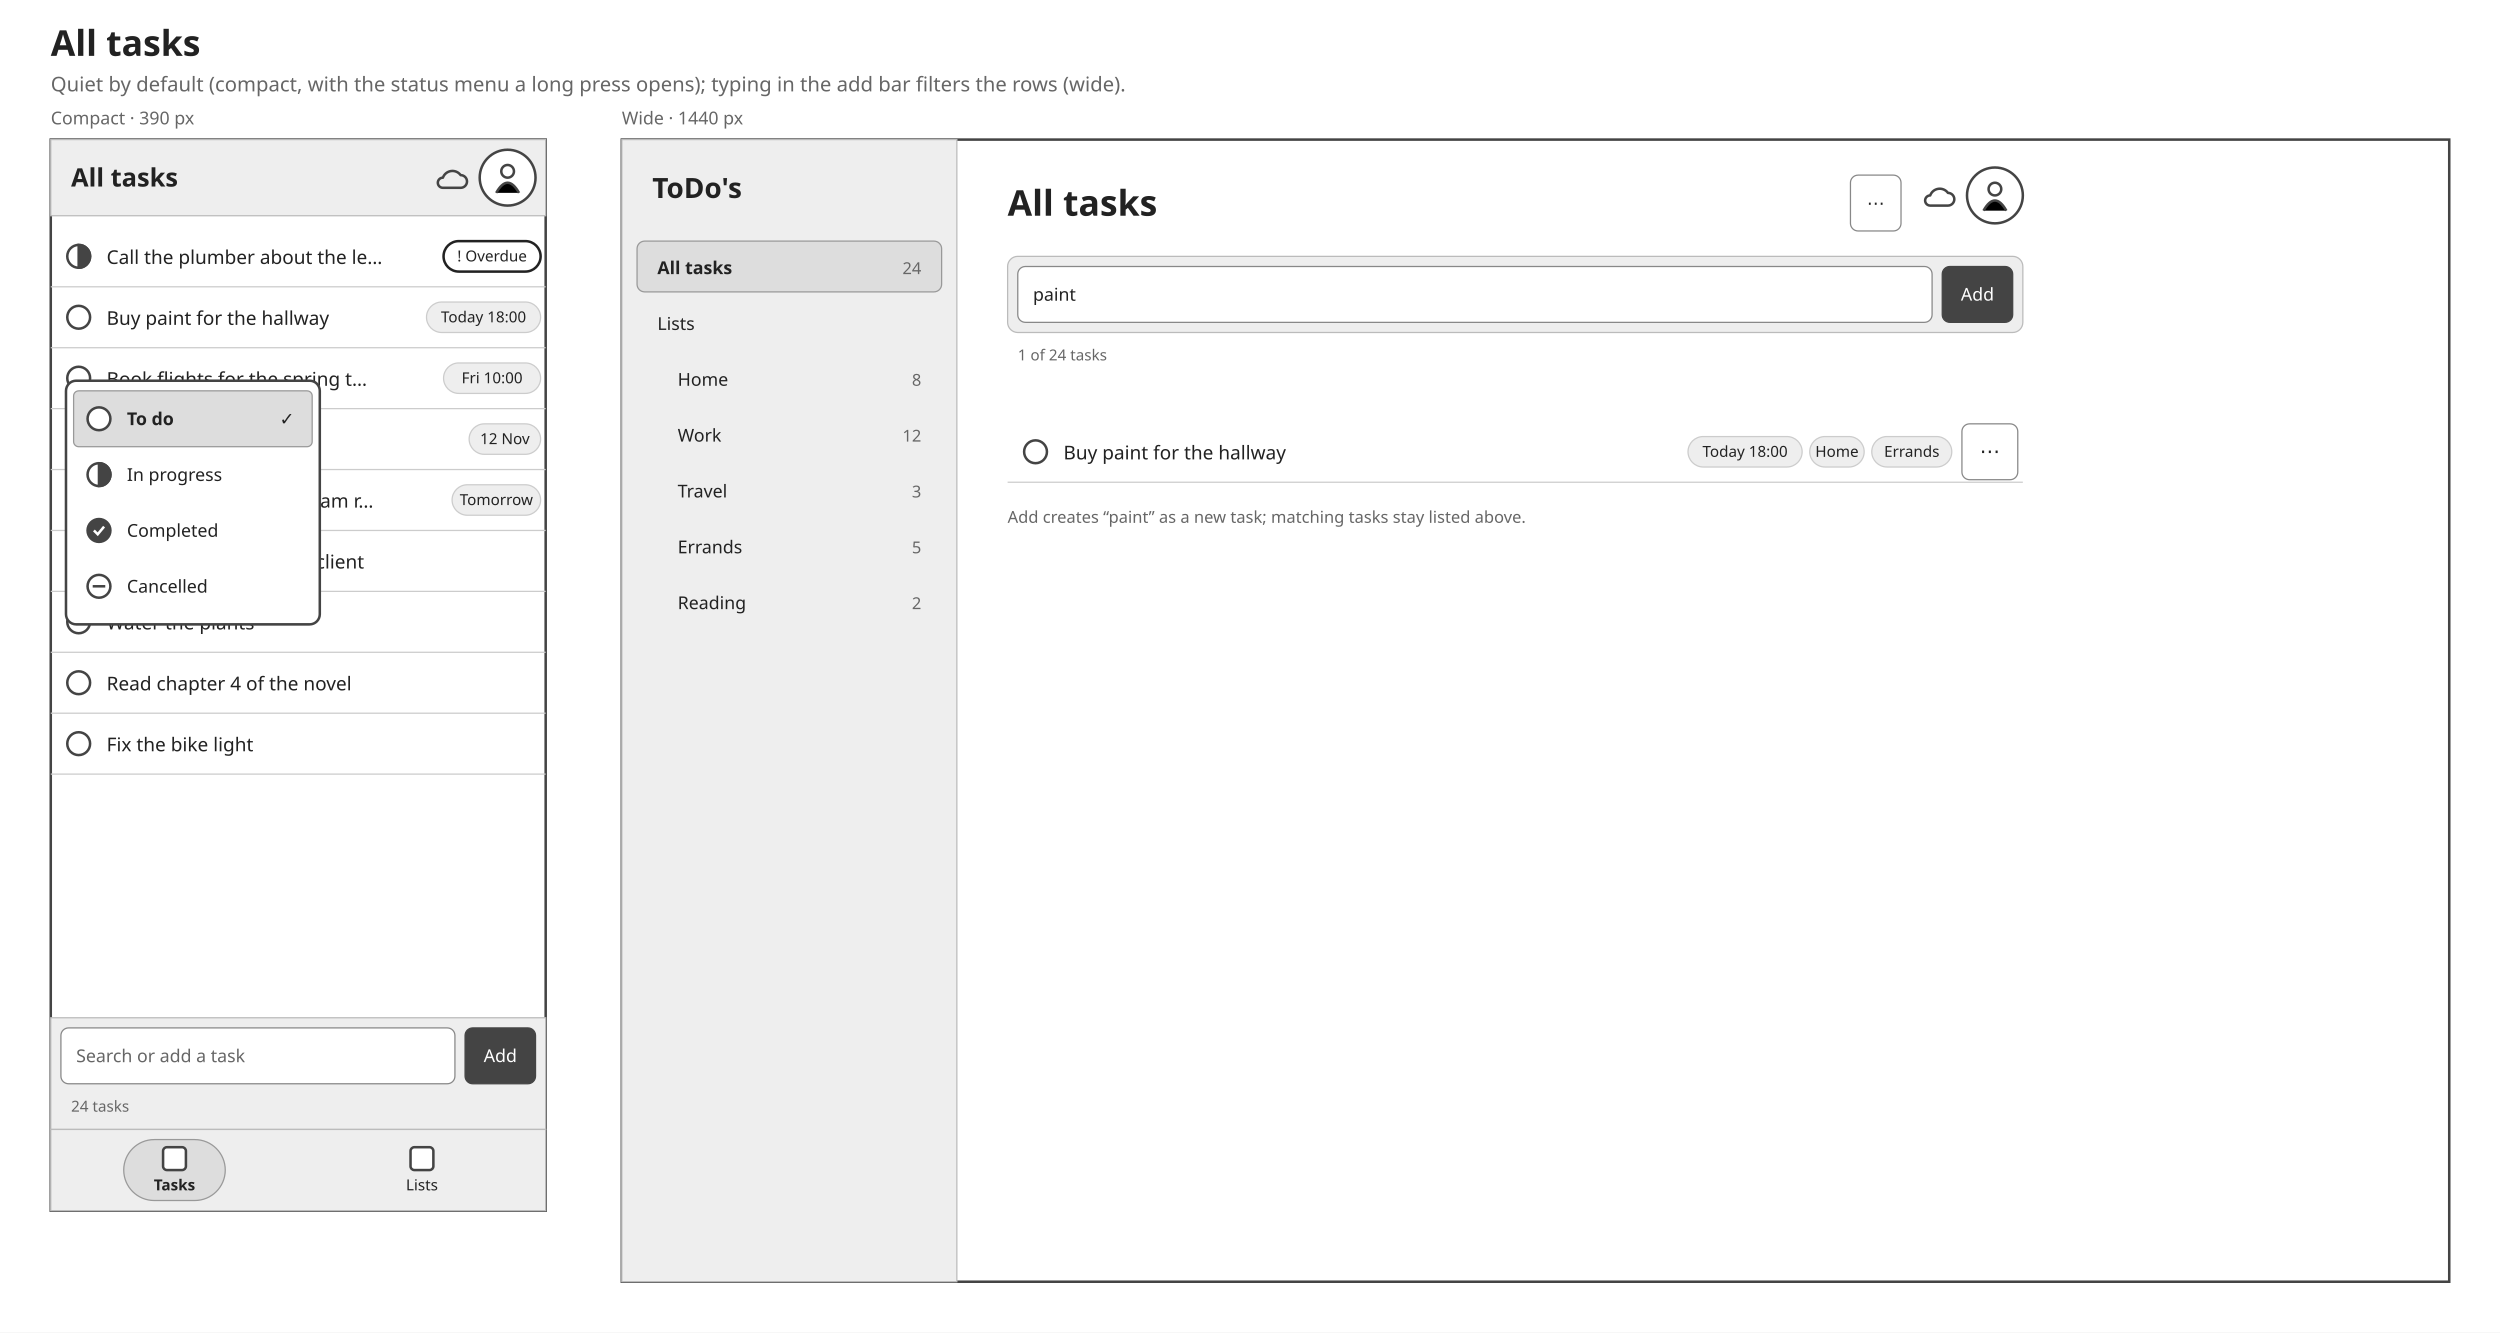
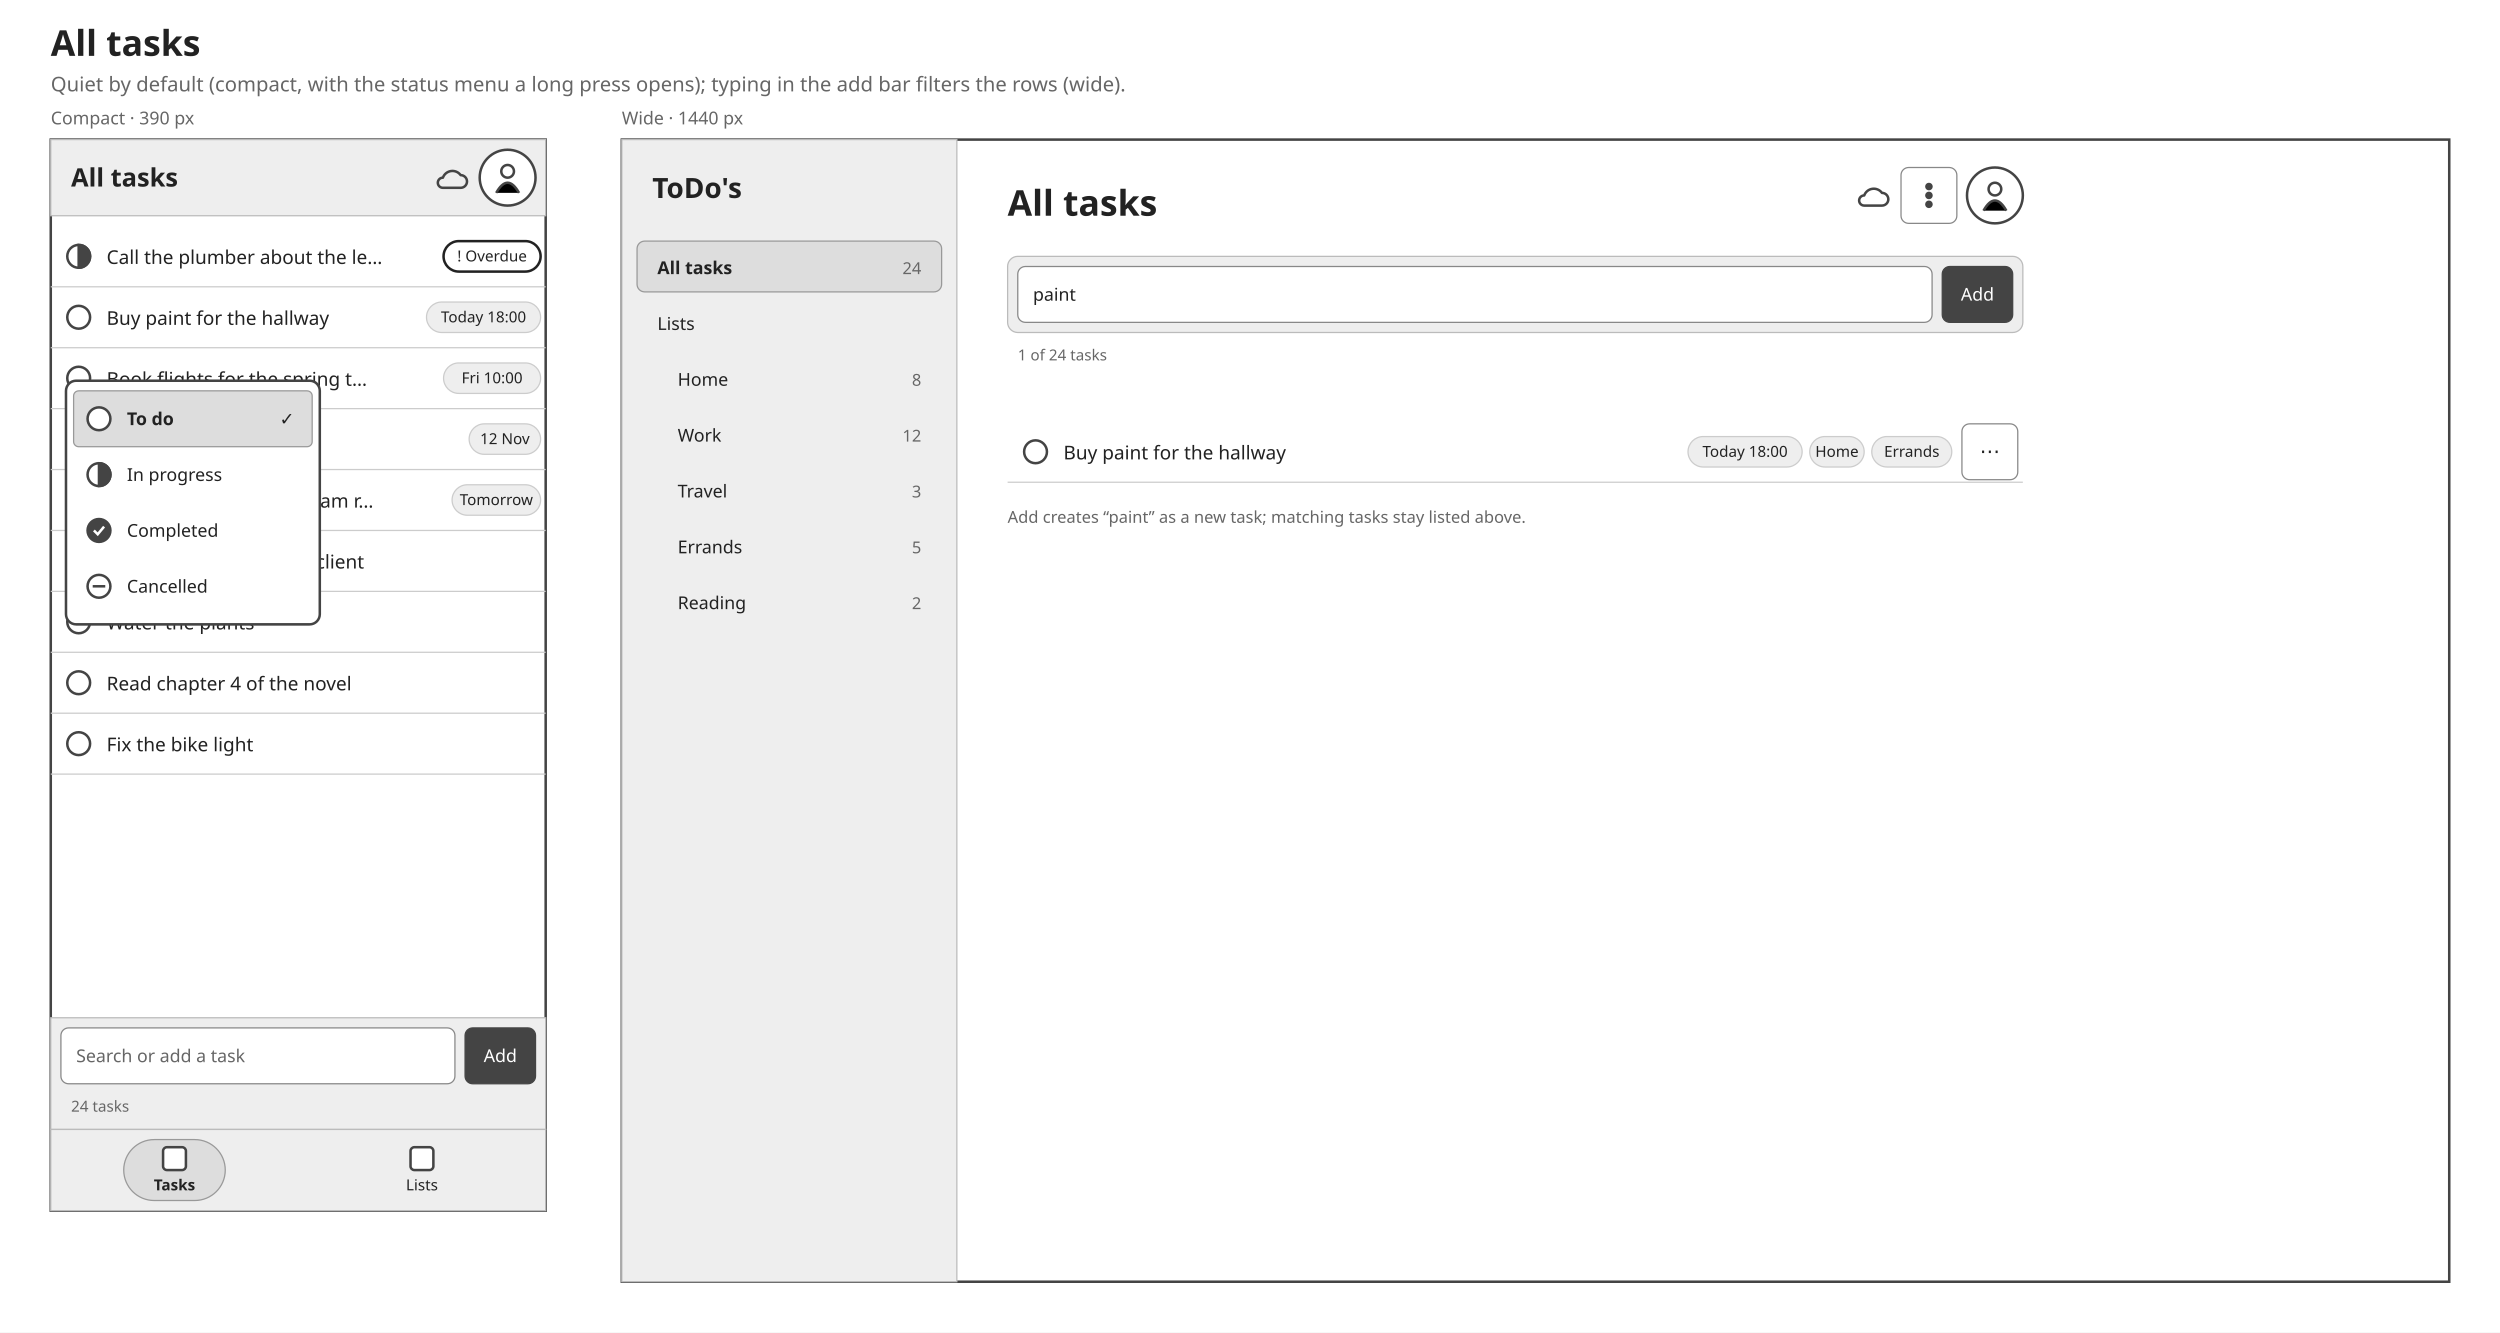
<svg xmlns="http://www.w3.org/2000/svg" width="1970" height="1050" viewBox="0 0 1970 1050">
  <style>
text { font-family: sans-serif; fill: #222222; }
.muted { fill: #666666; }
.on-primary { fill: #ffffff; }
.bold { font-weight: bold; }
rect.frame { fill: #ffffff; stroke: #444444; stroke-width: 2; }
.bar { fill: #eeeeee; stroke: #bbbbbb; }
.box { fill: #f5f5f5; stroke: #bbbbbb; }
.control { fill: #ffffff; stroke: #888888; }
.disabled { fill: #f5f5f5; stroke: #cccccc; }
.primary { fill: #444444; stroke: #444444; }
.selected { fill: #dddddd; stroke: #999999; }
.chip { fill: #eeeeee; stroke: #cccccc; }
.signal { fill: #ffffff; stroke: #222222; stroke-width: 2; }
.scrim { fill: #888888; fill-opacity: 0.5; }
.rule { stroke: #cccccc; }
.drop { stroke: #222222; stroke-width: 3; }
.icon { fill: #ffffff; stroke: #444444; stroke-width: 2; }
.icon-fill { fill: #444444; stroke: #444444; stroke-width: 2; }
.icon-mark { fill: none; stroke: #ffffff; stroke-width: 2; }
.icon-line { stroke: #444444; stroke-width: 2; }
.icon-line-open { fill: none; stroke: #444444; stroke-width: 2; stroke-linecap: round; stroke-linejoin: round; }
  </style>
  <rect x="0" y="0" width="1970" height="1050" fill="#ffffff" />
  <text x="40" y="44" font-size="28" class="bold">All tasks</text>
  <text x="40" y="72" font-size="16" class="muted">Quiet by default (compact, with the status menu a long press opens); typing in the add bar filters the rows (wide).</text>
  <text x="40" y="98" font-size="14" class="muted">Compact · 390 px</text>
  <text x="490" y="98" font-size="14" class="muted">Wide · 1440 px</text>
  <g class="frame" data-width="390" data-height="844" transform="translate(40 110)">
    <rect x="0" y="0" width="390" height="844" rx="0" class="frame" />
    <rect x="0" y="0" width="390" height="60" rx="0" class="bar" />
    <circle cx="360" cy="30" r="22" class="icon" />
    <circle cx="360" cy="25" r="5" class="icon" />
    <path d="M 351 42 Q 360 26 369 42" class="icon-line" />
    <path d="M 309 38 H 323 A 5 5 0 0 0 323 28 A 8 8 0 0 0 309 30 A 4 4 0 0 0 309 38 Z" class="icon-line-open" />
    <text x="16" y="37" font-size="20" class="bold">All tasks</text>
    <line x1="0" y1="116" x2="390" y2="116" class="rule" />
    <circle cx="22" cy="92" r="9" class="icon" />
    <path d="M22 83.0 A9 9 0 0 1 22 101.0 Z" class="icon-fill" />
    <rect x="309.52" y="80" width="76.48" height="24" rx="12" class="signal" />
    <text x="347.76" y="96" font-size="12" text-anchor="middle">! Overdue</text>
    <text x="44" y="98" font-size="15">Call the plumber about the le…</text>
    <line x1="0" y1="164" x2="390" y2="164" class="rule" />
    <circle cx="22" cy="140" r="9" class="icon" />
    <rect x="296.08" y="128" width="89.92" height="24" rx="12" class="chip" />
    <text x="341.04" y="144" font-size="12" text-anchor="middle">Today 18:00</text>
    <text x="44" y="146" font-size="15">Buy paint for the hallway</text>
    <line x1="0" y1="212" x2="390" y2="212" class="rule" />
    <circle cx="22" cy="188" r="9" class="icon" />
    <rect x="309.52" y="176" width="76.48" height="24" rx="12" class="chip" />
    <text x="347.76" y="192" font-size="12" text-anchor="middle">Fri 10:00</text>
    <text x="44" y="194" font-size="15">Book flights for the spring t…</text>
    <line x1="0" y1="260" x2="390" y2="260" class="rule" />
    <circle cx="22" cy="236" r="9" class="icon" />
    <rect x="329.68" y="224" width="56.32" height="24" rx="12" class="chip" />
    <text x="357.84" y="240" font-size="12" text-anchor="middle">12 Nov</text>
    <text x="44" y="242" font-size="15">Renew passport</text>
    <line x1="0" y1="308" x2="390" y2="308" class="rule" />
    <circle cx="22" cy="284" r="9" class="icon" />
    <path d="M22 275.0 A9 9 0 0 1 22 293.0 Z" class="icon-fill" />
    <rect x="316.24" y="272" width="69.76" height="24" rx="12" class="chip" />
    <text x="351.12" y="288" font-size="12" text-anchor="middle">Tomorrow</text>
    <text x="44" y="290" font-size="15">Prepare slides for the team r…</text>
    <line x1="0" y1="356" x2="390" y2="356" class="rule" />
    <circle cx="22" cy="332" r="9" class="icon" />
    <text x="44" y="338" font-size="15">Send the invoice to the client</text>
    <line x1="0" y1="404" x2="390" y2="404" class="rule" />
    <circle cx="22" cy="380" r="9" class="icon" />
    <text x="44" y="386" font-size="15">Water the plants</text>
    <line x1="0" y1="452" x2="390" y2="452" class="rule" />
    <circle cx="22" cy="428" r="9" class="icon" />
    <text x="44" y="434" font-size="15">Read chapter 4 of the novel</text>
    <line x1="0" y1="500" x2="390" y2="500" class="rule" />
    <circle cx="22" cy="476" r="9" class="icon" />
    <text x="44" y="482" font-size="15">Fix the bike light</text>
    <rect x="0" y="692" width="390" height="88" rx="0" class="bar" />
    <rect x="326.48" y="700" width="55.52" height="44" rx="6" class="primary" />
    <text x="354.24" y="726.9" font-size="14" class="on-primary" text-anchor="middle">Add</text>
    <rect x="8" y="700" width="310.48" height="44" rx="6" class="control" />
    <text x="20" y="727" font-size="14" class="muted">Search or add a task</text>
    <text x="16" y="766" font-size="12" class="muted">24 tasks</text>
    <rect x="0" y="780" width="390" height="64" rx="0" class="bar" />
    <rect x="57.5" y="788" width="80" height="48" rx="24" class="selected" />
    <rect x="88.5" y="794" width="18" height="18" rx="3" class="icon" />
    <text x="97.5" y="828" font-size="12" class="bold" text-anchor="middle">Tasks</text>
    <rect x="283.5" y="794" width="18" height="18" rx="3" class="icon" />
    <text x="292.5" y="828" font-size="12" text-anchor="middle">Lists</text>
    <rect x="12" y="190" width="200" height="192" rx="8" class="frame" />
    <rect x="18" y="198" width="188" height="44" rx="4" class="selected" />
    <text x="192" y="225" font-size="14" class="bold" text-anchor="end">✓</text>
    <circle cx="38" cy="220" r="9" class="icon" />
    <text x="60" y="225" font-size="14" class="bold">To do</text>
    <circle cx="38" cy="264" r="9" class="icon" />
    <path d="M38 255 A9 9 0 0 1 38 273 Z" class="icon-fill" />
    <text x="60" y="269" font-size="14">In progress</text>
    <circle cx="38" cy="308" r="9" class="icon-fill" />
    <path d="M34 308 l3 3 l5 -6" class="icon-mark" />
    <text x="60" y="313" font-size="14">Completed</text>
    <circle cx="38" cy="352" r="9" class="icon" />
    <line x1="33.05" y1="352" x2="42.95" y2="352" class="icon-line" />
    <text x="60" y="357" font-size="14">Cancelled</text>
  </g>
  <g class="frame" data-width="1440" data-height="900" transform="translate(490 110)">
    <rect x="0" y="0" width="1440" height="900" rx="0" class="frame" />
    <rect x="0" y="0" width="264" height="900" rx="0" class="bar" />
    <text x="24" y="46" font-size="22" class="bold">ToDo's</text>
    <rect x="12" y="80" width="240" height="40" rx="6" class="selected" />
    <text x="28" y="106" font-size="14" class="bold">All tasks</text>
    <text x="236" y="106" font-size="13" class="muted" text-anchor="end">24</text>
    <text x="28" y="150" font-size="14">Lists</text>
    <text x="44" y="194" font-size="14">Home</text>
    <text x="236" y="194" font-size="13" class="muted" text-anchor="end">8</text>
    <text x="44" y="238" font-size="14">Work</text>
    <text x="236" y="238" font-size="13" class="muted" text-anchor="end">12</text>
    <text x="44" y="282" font-size="14">Travel</text>
    <text x="236" y="282" font-size="13" class="muted" text-anchor="end">3</text>
    <text x="44" y="326" font-size="14">Errands</text>
    <text x="236" y="326" font-size="13" class="muted" text-anchor="end">5</text>
    <text x="44" y="370" font-size="14">Reading</text>
    <text x="236" y="370" font-size="13" class="muted" text-anchor="end">2</text>
    <circle cx="1082" cy="44" r="22" class="icon" />
    <circle cx="1082" cy="39" r="5" class="icon" />
    <path d="M 1073 56 Q 1082 40 1091 56" class="icon-line" />
-     <path d="M 1031 52 H 1045 A 5 5 0 0 0 1045 42 A 8 8 0 0 0 1031 44 A 4 4 0 0 0 1031 52 Z" class="icon-line-open" />
-     <rect x="968.16" y="28" width="39.84" height="44" rx="6" class="control" />
-     <text x="988.08" y="54.9" font-size="14" text-anchor="middle">⋯</text>
+     <path d="M 979 52 H 993 A 5 5 0 0 0 993 42 A 8 8 0 0 0 979 44 A 4 4 0 0 0 979 52 Z" class="icon-line-open" />
+     <rect x="1008" y="22" width="44" height="44" rx="6" class="control" />
+     <circle cx="1030" cy="37" r="2" class="icon-fill" />
+     <circle cx="1030" cy="44" r="2" class="icon-fill" />
+     <circle cx="1030" cy="51" r="2" class="icon-fill" />
    <text x="304" y="60" font-size="28" class="bold">All tasks</text>
    <rect x="304" y="92" width="800" height="60" rx="8" class="bar" />
    <rect x="1040.48" y="100" width="55.52" height="44" rx="6" class="primary" />
    <text x="1068.24" y="126.9" font-size="14" class="on-primary" text-anchor="middle">Add</text>
    <rect x="312" y="100" width="720.48" height="44" rx="6" class="control" />
    <text x="324" y="127" font-size="14">paint</text>
    <text x="312" y="174" font-size="12" class="muted">1 of 24 tasks</text>
    <line x1="304" y1="270" x2="1104" y2="270" class="rule" />
    <circle cx="326" cy="246" r="9" class="icon" />
    <rect x="1056" y="224" width="44" height="44" rx="6" class="control" />
    <text x="1078" y="251" font-size="16" text-anchor="middle">⋯</text>
    <rect x="984.96" y="234" width="63.04" height="24" rx="12" class="chip" />
    <text x="1016.48" y="250" font-size="12" text-anchor="middle">Errands</text>
    <rect x="936.08" y="234" width="42.88" height="24" rx="12" class="chip" />
    <text x="957.52" y="250" font-size="12" text-anchor="middle">Home</text>
    <rect x="840.16" y="234" width="89.92" height="24" rx="12" class="chip" />
    <text x="885.12" y="250" font-size="12" text-anchor="middle">Today 18:00</text>
    <text x="348" y="252" font-size="15">Buy paint for the hallway</text>
    <text x="304" y="302" font-size="13" class="muted">Add creates “paint” as a new task; matching tasks stay listed above.</text>
  </g>
</svg>
